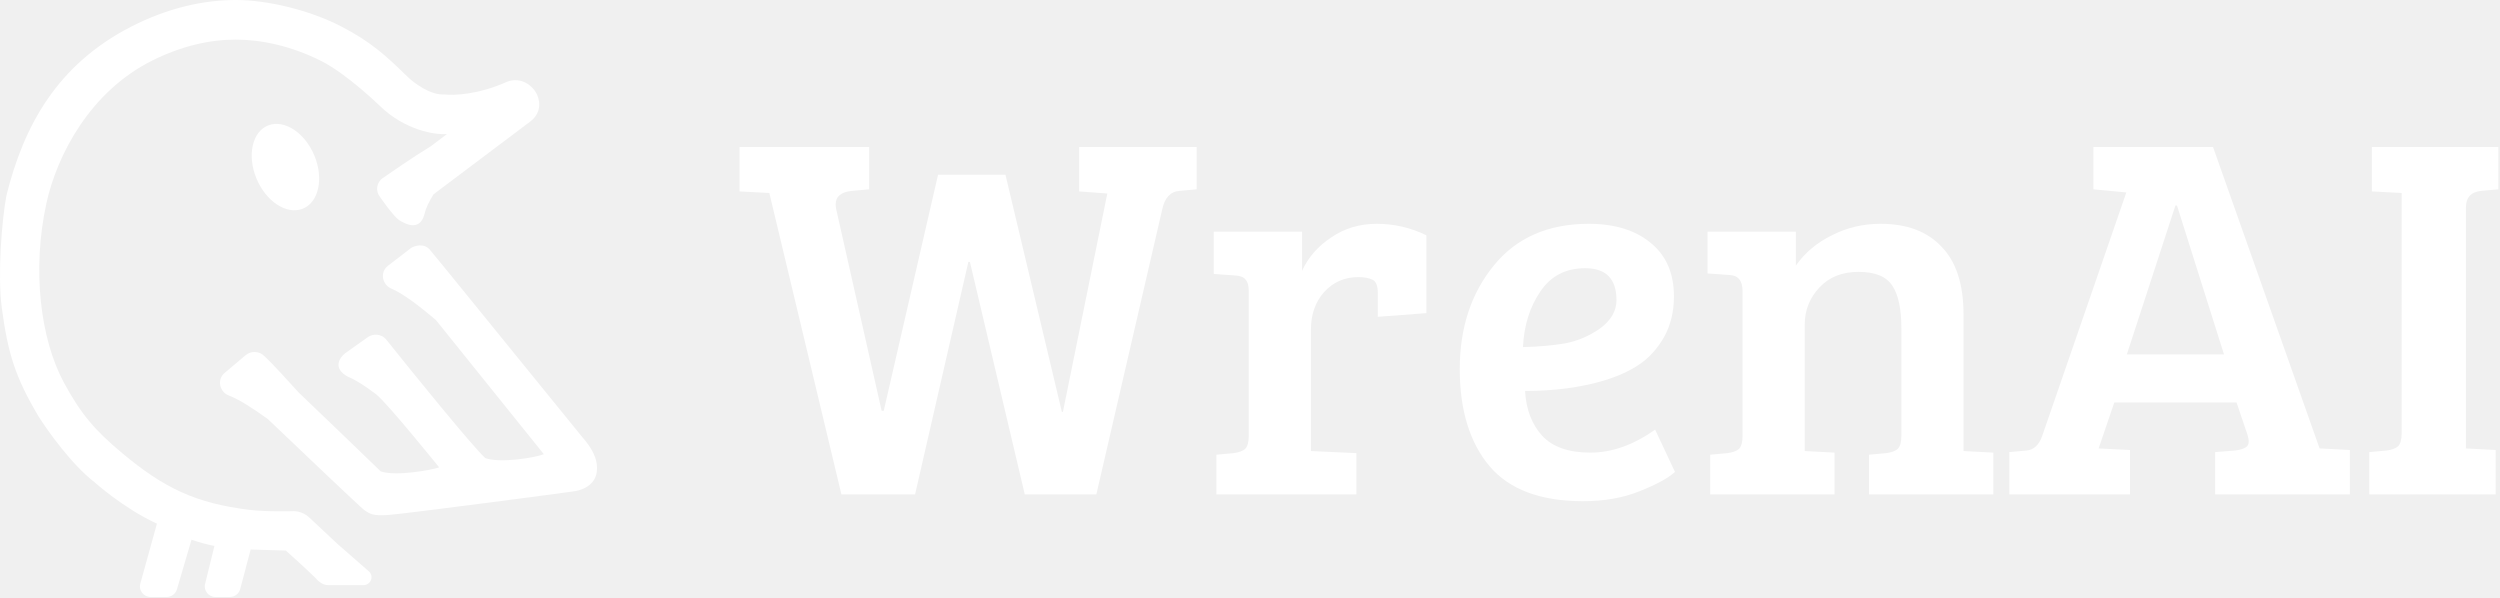
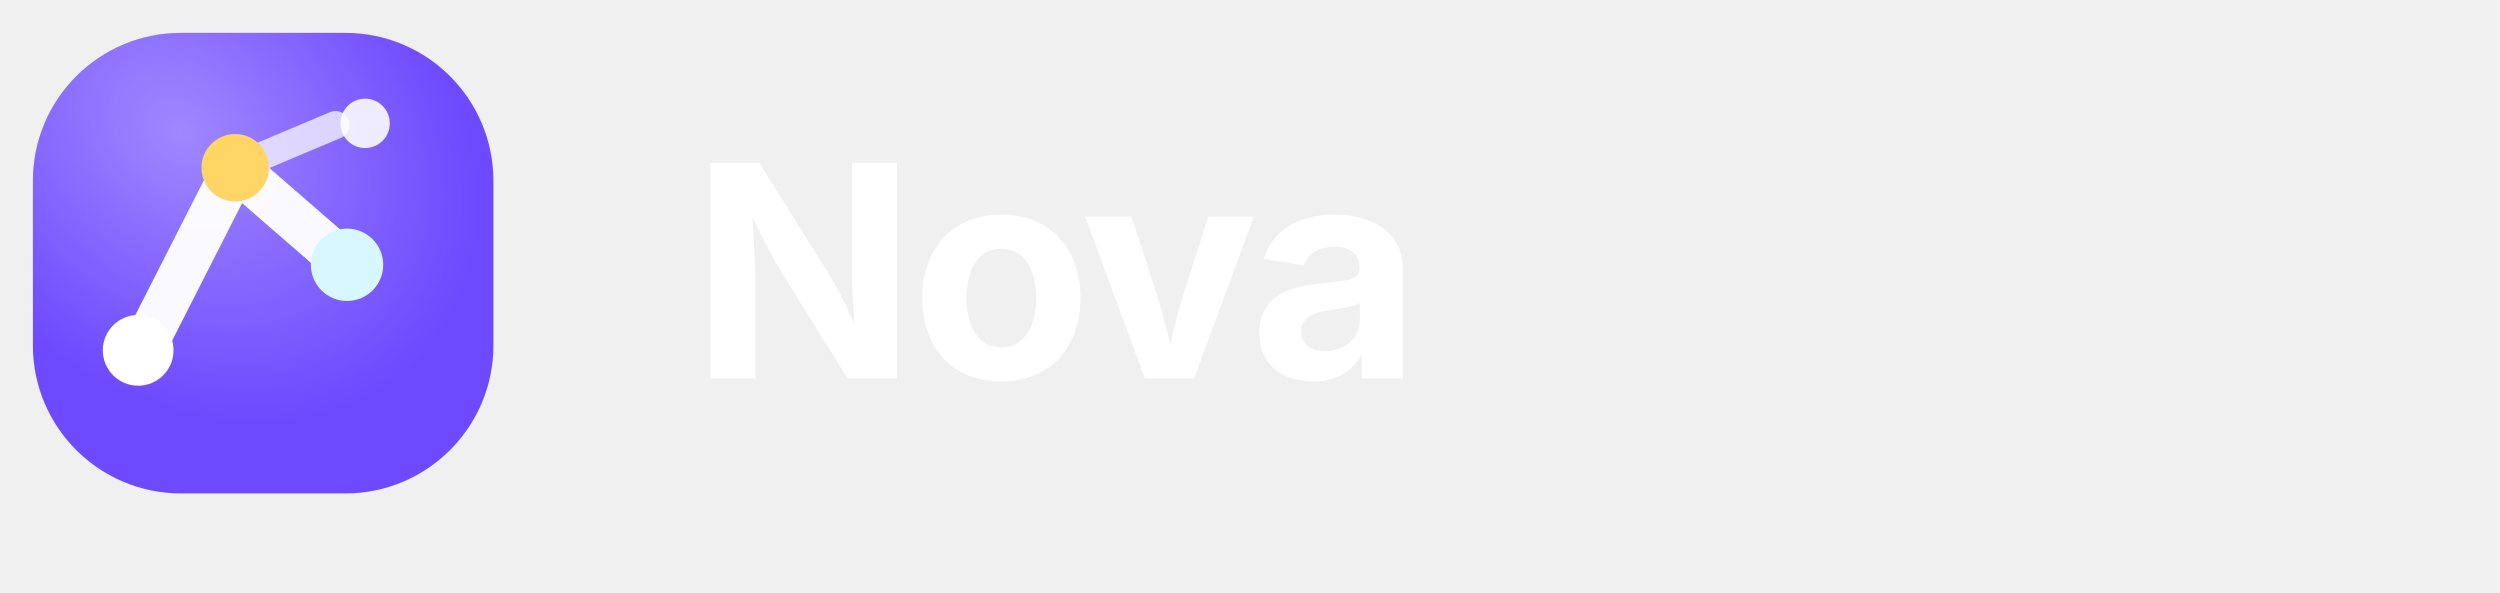
- <svg xmlns="http://www.w3.org/2000/svg" width="268" height="64" viewBox="0 0 268 64" fill="none">
-   <path d="M16.337 6.483C19.55 4.888 22.551 4.247 25.275 4.247C27.939 4.247 31.167 4.889 34.457 6.549C37.208 7.938 40.697 11.33 40.697 11.33C43.434 13.993 46.652 14.468 47.918 14.372L46.191 15.672C44.291 16.83 41.787 18.563 41.032 19.09C40.347 19.566 40.227 20.497 40.746 21.125C40.746 21.125 42.166 23.189 42.788 23.595C43.41 24 45.025 24.872 45.509 22.929C45.645 22.32 45.996 21.603 46.473 20.831L56.826 13.041C58.241 11.976 57.82 10.491 57.432 9.882C57.087 9.294 55.977 8.19 54.383 8.751C51.3 10.152 48.611 10.25 47.652 10.124C46.138 10.229 44.363 8.889 43.664 8.205C41.439 6.034 39.803 4.488 36.497 2.794C33.162 1.084 28.687 0 25.275 0C21.925 0 18.066 0.802 14.057 2.86C6.153 6.916 2.55 13.441 0.683 20.986C0.193 23.595 -0.275 29.5 0.193 33C0.842 37.853 1.617 40.406 4.134 44.643C5.124 46.213 7.706 49.817 10.106 51.672C10.106 51.672 13.25 54.5 16.823 56.137L15.039 62.573C14.839 63.293 15.397 64 16.165 64H17.845C18.365 64 18.823 63.665 18.966 63.179L20.531 57.857C21.38 58.155 22.21 58.371 22.987 58.526L21.983 62.604C21.807 63.316 22.363 64 23.117 64H24.62C25.153 64 25.617 63.65 25.75 63.149L26.869 58.909L30.638 59.02C30.638 59.02 32.608 60.769 33.812 61.947C34.008 62.207 34.551 62.726 35.155 62.726H38.951C39.752 62.726 40.131 61.766 39.536 61.245L36.152 58.287L33.148 55.471C32.705 55.055 32.118 54.814 31.502 54.796C31.502 54.796 28.586 54.884 26.739 54.657C20.934 53.945 17.555 52.298 13.106 48.583C10.168 46.13 8.693 44.403 6.879 41.068C4.309 36.343 3.419 28.869 4.981 21.764C6.093 16.704 9.611 9.822 16.337 6.483Z" fill="white" />
-   <path d="M33.712 16.704C34.726 19.172 34.155 21.714 32.436 22.381C30.716 23.047 28.5 21.587 27.485 19.118C26.471 16.649 27.042 14.107 28.761 13.441C30.481 12.774 32.697 14.235 33.712 16.704Z" fill="white" />
-   <path d="M62.4 46.831C63.354 47.928 64.128 49.112 63.982 50.528C63.837 51.944 62.525 52.51 61.651 52.651C60.776 52.793 43.579 55.058 41.684 55.2C40.008 55.325 39.701 55.117 39.046 54.676C38.751 54.485 32.034 48.095 28.712 44.924C27.072 43.738 25.587 42.796 24.54 42.403C23.576 42.041 23.191 40.731 24.089 39.971L26.324 38.081C26.912 37.584 27.814 37.615 28.357 38.193C28.991 38.746 31.075 41.026 32.038 42.096C35.083 45.011 38.794 48.57 40.81 50.528C42.413 51.094 46.251 50.386 47.077 50.103C47.077 50.103 41.453 43.123 40.303 42.254C39.152 41.384 38.118 40.714 37.313 40.392C35.631 39.506 36.393 38.35 36.983 37.882L39.415 36.152C40.005 35.732 40.844 35.793 41.355 36.343C44.38 40.128 50.749 47.98 52.032 49.112C53.635 49.679 57.376 49.065 58.298 48.688L46.719 34.296C44.861 32.722 43.142 31.434 41.958 30.941C41.016 30.549 40.651 29.214 41.605 28.479L44.067 26.583C44.484 26.33 45.477 26.022 46.115 26.813L47.805 28.869L62.4 46.831Z" fill="white" />
-   <path d="M126.432 20.464L128.28 20.296V15.76H115.68V20.52L118.704 20.744L113.944 44.152H113.832L107.784 18.728H100.56L94.736 44.04H94.512L89.64 22.424C89.603 22.237 89.584 22.069 89.584 21.92C89.584 21.061 90.163 20.576 91.32 20.464L93.168 20.296V15.76H79.28V20.52L82.472 20.688L90.2 53H98.096L103.808 28.08H103.976L109.856 53H117.528L124.584 22.48C124.845 21.211 125.461 20.539 126.432 20.464Z" fill="white" />
-   <path fill-rule="evenodd" clip-rule="evenodd" d="M227.941 20.632L218.925 46.728C218.589 47.699 218.029 48.221 217.245 48.296L215.397 48.464V53H228.333V48.24L224.973 48.072L226.653 43.144H239.757L240.933 46.616C241.12 47.213 241.101 47.624 240.877 47.848C240.653 48.072 240.224 48.221 239.589 48.296L237.461 48.464V53H251.909V48.24L248.717 48.072H248.661L237.237 15.76H224.413V20.296L227.941 20.632ZM227.997 37.992L233.205 22.032H233.373L238.413 37.992H227.997Z" fill="white" />
-   <path d="M257.459 46.448V20.688L254.267 20.52V15.76H267.819V20.296L265.971 20.464C264.889 20.576 264.347 21.173 264.347 22.256V48.072L267.539 48.24V53H253.987V48.464L255.835 48.296C256.395 48.221 256.806 48.072 257.067 47.848C257.329 47.587 257.459 47.12 257.459 46.448Z" fill="white" />
-   <path d="M183.051 29.312V24.832H192.515V28.472C193.486 27.091 194.774 26.008 196.379 25.224C197.984 24.403 199.72 23.992 201.587 23.992C204.424 23.992 206.608 24.813 208.139 26.456C209.707 28.061 210.491 30.488 210.491 33.736V48.352L213.683 48.52V53H200.355V48.744L202.203 48.576C202.763 48.501 203.174 48.352 203.435 48.128C203.696 47.867 203.827 47.4 203.827 46.728V35.192C203.827 33.139 203.51 31.627 202.875 30.656C202.24 29.648 201.027 29.144 199.235 29.144C197.48 29.144 196.08 29.704 195.035 30.824C193.99 31.944 193.467 33.269 193.467 34.8V48.352L196.659 48.52V53H183.331V48.744L185.179 48.576C185.739 48.501 186.15 48.352 186.411 48.128C186.672 47.867 186.803 47.4 186.803 46.728V31.216C186.803 30.096 186.336 29.517 185.403 29.48L183.051 29.312Z" fill="white" />
-   <path fill-rule="evenodd" clip-rule="evenodd" d="M170.318 23.992C173.118 23.992 175.339 24.683 176.982 26.064C178.625 27.408 179.446 29.312 179.446 31.776C179.446 33.419 179.091 34.875 178.382 36.144C177.673 37.376 176.795 38.347 175.75 39.056C174.705 39.765 173.435 40.344 171.942 40.792C169.441 41.539 166.622 41.912 163.486 41.912C163.598 43.891 164.214 45.496 165.334 46.728C166.454 47.923 168.171 48.52 170.486 48.52C172.801 48.52 175.115 47.699 177.43 46.056L179.558 50.592C178.811 51.264 177.542 51.955 175.75 52.664C173.995 53.373 171.979 53.728 169.702 53.728C165.147 53.728 161.806 52.477 159.678 49.976C157.55 47.437 156.486 43.965 156.486 39.56C156.486 35.155 157.699 31.459 160.126 28.472C162.553 25.485 165.95 23.992 170.318 23.992ZM167.742 36.816C169.123 36.555 170.393 36.013 171.55 35.192C172.707 34.333 173.286 33.325 173.286 32.168C173.286 29.891 172.166 28.752 169.926 28.752C167.835 28.752 166.23 29.592 165.11 31.272C163.99 32.915 163.374 34.893 163.262 37.208C164.905 37.171 166.398 37.04 167.742 36.816Z" fill="white" />
-   <path d="M133.867 46.728V31.216C133.867 30.619 133.755 30.208 133.531 29.984C133.344 29.723 132.99 29.573 132.467 29.536L130.115 29.368V24.832H139.579V29.032C140.251 27.576 141.296 26.381 142.715 25.448C144.134 24.477 145.758 23.992 147.587 23.992C149.454 23.992 151.227 24.403 152.907 25.224V33.568L147.699 33.96V31.384C147.699 30.637 147.512 30.171 147.139 29.984C146.728 29.797 146.224 29.704 145.627 29.704C144.134 29.704 142.902 30.245 141.931 31.328C140.998 32.373 140.531 33.717 140.531 35.36V48.352L145.403 48.576V53H130.395V48.744L132.243 48.576C132.803 48.501 133.214 48.352 133.475 48.128C133.736 47.867 133.867 47.4 133.867 46.728Z" fill="white" />
+ <svg xmlns="http://www.w3.org/2000/svg" width="152" height="36" viewBox="0 0 152 36" fill="none">
+   <defs>
+     <linearGradient id="lockup-gradient" x1="4" y1="4" x2="28" y2="31">
+       <stop offset="0" stop-color="#6D4AFF" />
+       <stop offset="0.58" stop-color="#4E88FF" />
+       <stop offset="1" stop-color="#27C6B7" />
+     </linearGradient>
+     <radialGradient id="lockup-glow" cx="0" cy="0" r="1" gradientUnits="userSpaceOnUse" gradientTransform="translate(11 8) rotate(42.5) scale(20 15.4)">
+       <stop stop-color="white" stop-opacity="0.34" />
+       <stop offset="1" stop-color="white" stop-opacity="0" />
+     </radialGradient>
+   </defs>
+   <rect x="2" y="2" width="28" height="28" rx="9" fill="url(#lockup-gradient)" />
+   <rect x="2" y="2" width="28" height="28" rx="9" fill="url(#lockup-glow)" />
+   <path d="M8.6 21.4L14.3 10.2L21.1 16.1" stroke="rgba(255,255,255,0.96)" stroke-width="2.7" stroke-linecap="round" stroke-linejoin="round" />
+   <path d="M14.7 10L20.4 7.6" stroke="rgba(255,255,255,0.72)" stroke-width="1.7" stroke-linecap="round" />
+   <circle cx="8.4" cy="21.3" r="2.15" fill="white" />
+   <circle cx="14.3" cy="10.2" r="2.05" fill="#FFD666" />
+   <circle cx="21.1" cy="16.1" r="2.2" fill="#D9F7FF" />
+   <circle cx="22.2" cy="7.5" r="1.5" fill="white" fill-opacity="0.88" />
+   <text x="42" y="23" fill="white" font-family="Inter, -apple-system, BlinkMacSystemFont, 'Segoe UI', sans-serif" font-size="18" font-weight="700" letter-spacing="-0.02em">Nova</text>
</svg>
